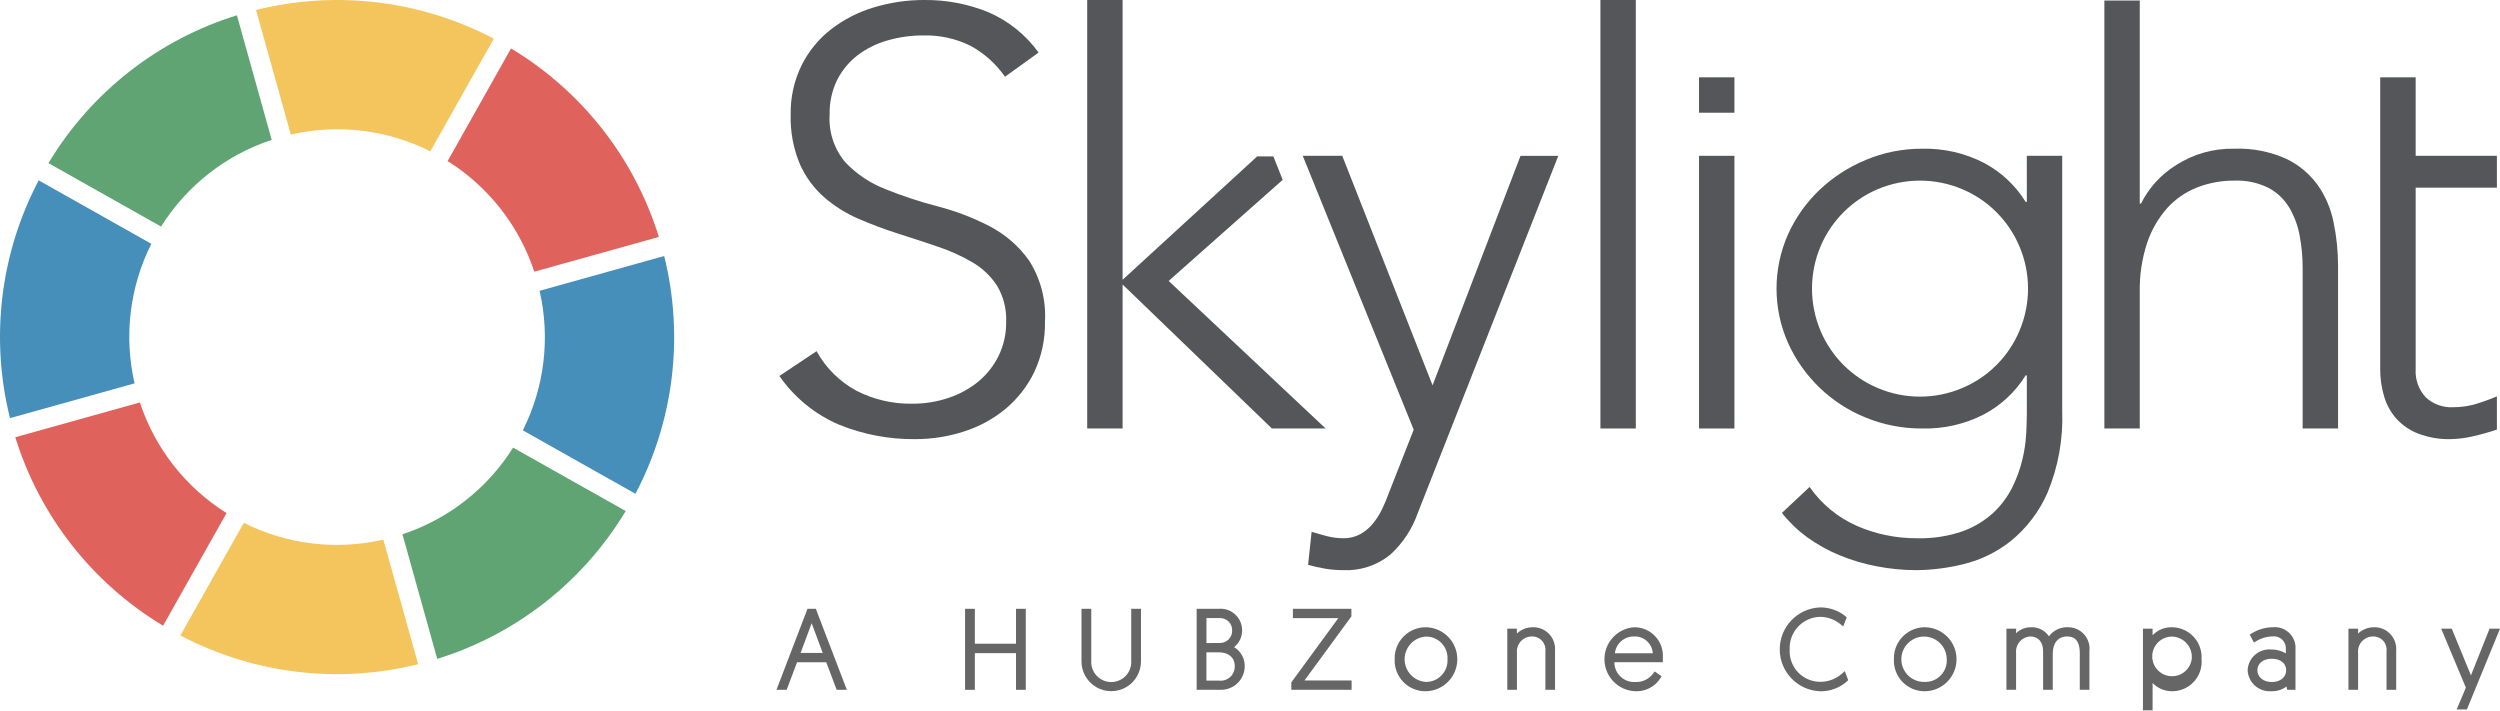
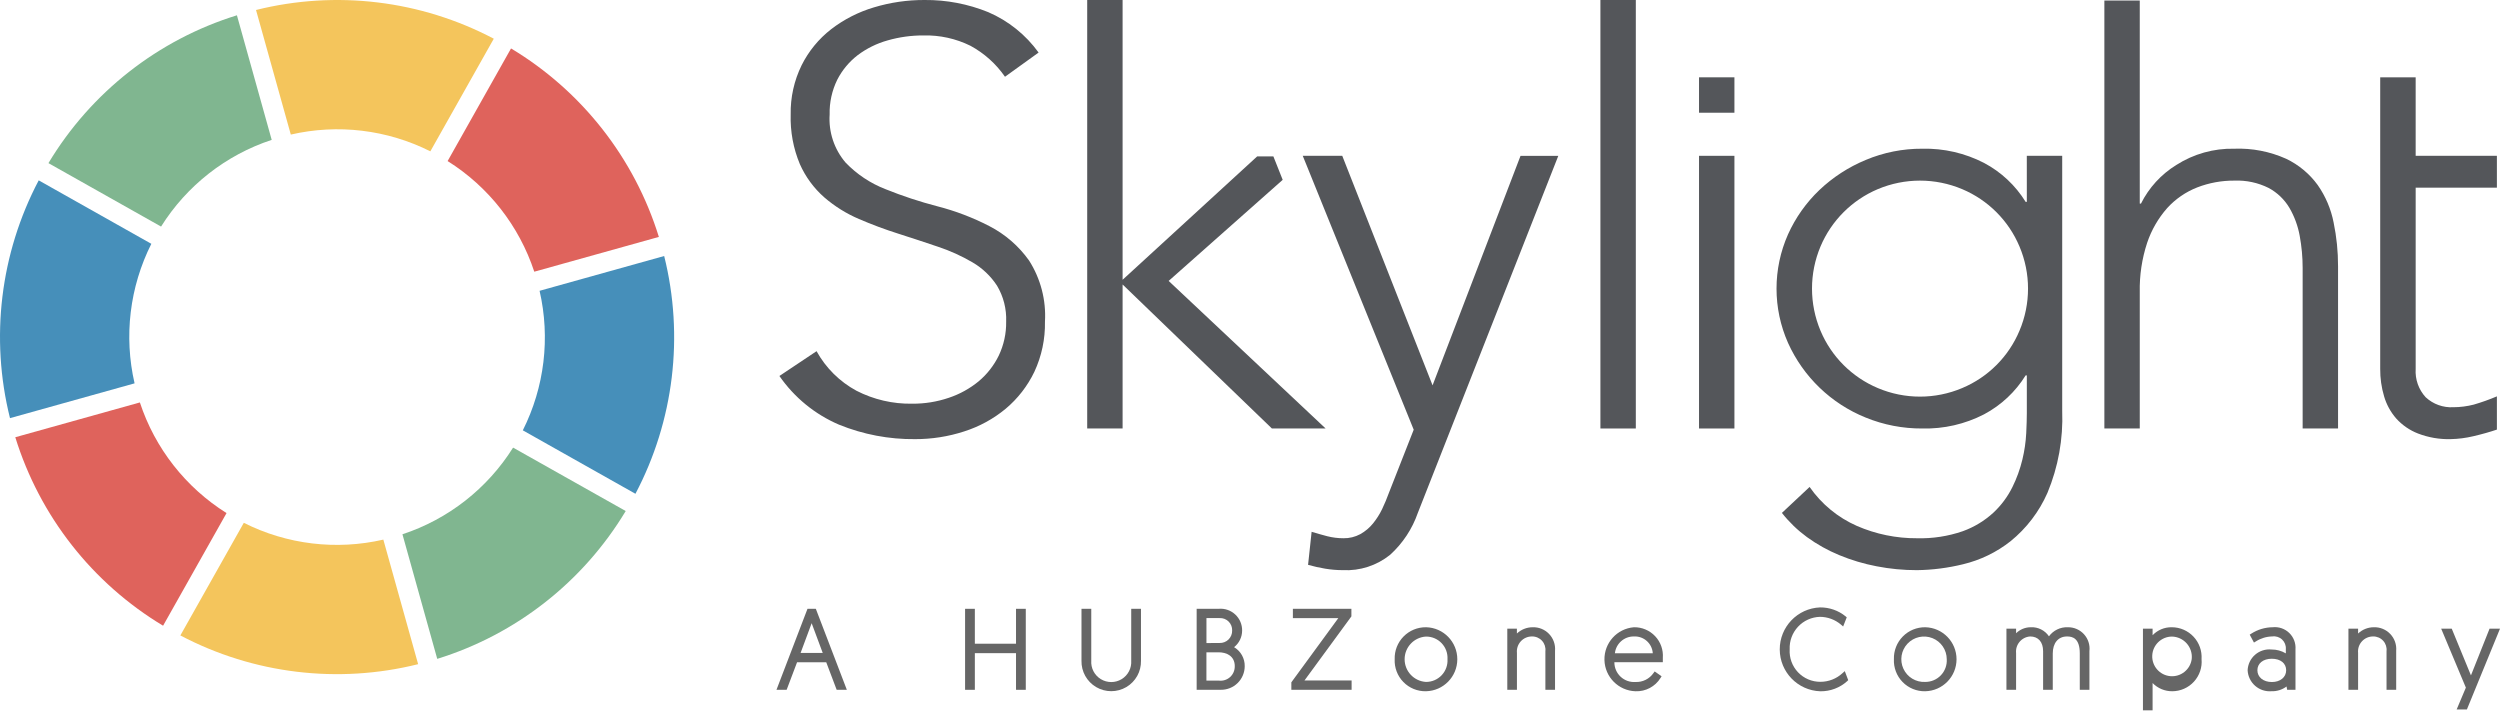
<svg xmlns="http://www.w3.org/2000/svg" viewBox="0 0 300.373 85.348">
  <g id="Layer_2" data-name="Layer 2">
    <g id="Layer_1-2" data-name="Layer 1">
      <path d="M64.193,32.645l14.969-4.18A40.349,40.349,0,0,0,61.4,5.82L53.781,19.352A24.883,24.883,0,0,1,64.193,32.645Z" fill="#df635c" />
-       <path d="M32.645,16.806,28.465,1.837A40.341,40.341,0,0,0,5.82,19.6l13.532,7.623A24.883,24.883,0,0,1,32.645,16.806Z" fill="#60a474" />
+       <path d="M32.645,16.806,28.465,1.837A40.341,40.341,0,0,0,5.82,19.6l13.532,7.623A24.883,24.883,0,0,1,32.645,16.806Z" fill="#80b690" />
      <path d="M62.816,51.705l13.532,7.623A40.341,40.341,0,0,0,79.8,30.76l-14.97,4.18A24.879,24.879,0,0,1,62.816,51.705Z" fill="#468fba" />
      <path d="M51.705,18.183,59.328,4.651A40.341,40.341,0,0,0,30.76,1.2l4.18,14.969A24.874,24.874,0,0,1,51.705,18.183Z" fill="#f4c55c" />
-       <path d="M61.647,53.781A24.881,24.881,0,0,1,48.353,64.193l4.181,14.969A40.348,40.348,0,0,0,75.179,61.4Z" fill="#60a474" />
+       <path d="M61.647,53.781A24.881,24.881,0,0,1,48.353,64.193l4.181,14.969A40.348,40.348,0,0,0,75.179,61.4Z" fill="#80b690" />
      <path d="M18.183,29.294,4.651,21.67A40.344,40.344,0,0,0,1.2,50.239l14.969-4.18A24.874,24.874,0,0,1,18.183,29.294Z" fill="#468fba" />
      <path d="M29.294,62.816,21.67,76.348A40.344,40.344,0,0,0,50.239,79.8L46.058,64.834A24.878,24.878,0,0,1,29.294,62.816Z" fill="#f4c55c" />
      <path d="M16.806,48.353,1.837,52.534A40.35,40.35,0,0,0,19.594,75.179l7.624-13.532A24.877,24.877,0,0,1,16.806,48.353Z" fill="#df635c" />
      <path d="M123.647,31.31a13.362,13.362,0,0,0-4.786-4.148,29.693,29.693,0,0,0-6.236-2.376,50.918,50.918,0,0,1-6.242-2.061,13.326,13.326,0,0,1-4.786-3.19,8.065,8.065,0,0,1-1.916-5.777,8.974,8.974,0,0,1,.919-4.187,8.8,8.8,0,0,1,2.448-2.941,10.842,10.842,0,0,1,3.584-1.772,15.365,15.365,0,0,1,4.326-.6A12.07,12.07,0,0,1,116.6,5.5a12,12,0,0,1,4.148,3.722l4.038-2.908a14.553,14.553,0,0,0-6.059-4.858A19.87,19.87,0,0,0,111.1,0a20.758,20.758,0,0,0-6.1.886,15.826,15.826,0,0,0-5.14,2.626,12.6,12.6,0,0,0-3.545,4.325A12.908,12.908,0,0,0,95,13.758a14.346,14.346,0,0,0,1.1,5.954,11.557,11.557,0,0,0,2.947,4.01,15.926,15.926,0,0,0,4.148,2.587,50.331,50.331,0,0,0,4.752,1.772q2.443.782,4.747,1.562a21.7,21.7,0,0,1,4.149,1.878,8.821,8.821,0,0,1,2.946,2.8,7.83,7.83,0,0,1,1.1,4.325A9.135,9.135,0,0,1,120,42.726a9.448,9.448,0,0,1-2.41,3.085A11.259,11.259,0,0,1,114,47.794a13.3,13.3,0,0,1-4.4.709,14.114,14.114,0,0,1-6.7-1.557,11.993,11.993,0,0,1-4.791-4.752l-4.464,2.98a16.7,16.7,0,0,0,7.161,5.849,23.627,23.627,0,0,0,9.145,1.739,18.91,18.91,0,0,0,5.887-.925,14.909,14.909,0,0,0,5-2.731,13.3,13.3,0,0,0,3.439-4.431,13.659,13.659,0,0,0,1.274-6.026A12.333,12.333,0,0,0,123.647,31.31Z" fill="#54565a" />
      <polygon points="140.412 33.753 154.115 21.607 152.996 18.793 151.047 18.793 134.879 33.615 134.879 0 130.626 0 130.626 51.483 134.879 51.483 134.879 34.18 152.819 51.483 159.272 51.483 140.412 33.753" fill="#54565a" />
      <path d="M172.122,46.3,161.271,18.721h-4.746l.027.072.371.908,2.986,7.378,9.947,24.548-2.979,7.588c-.239.659-.51,1.307-.815,1.949a8.77,8.77,0,0,1-1.1,1.734,5.292,5.292,0,0,1-1.523,1.279,4.108,4.108,0,0,1-2.022.493,7.962,7.962,0,0,1-1.949-.243q-.956-.251-1.878-.532l-.426,3.971a19.635,19.635,0,0,0,2.055.46,13.136,13.136,0,0,0,2.126.177,8.381,8.381,0,0,0,5.678-1.844,12.218,12.218,0,0,0,3.328-5.035l16.877-42.9H182.69Z" fill="#54565a" />
      <rect x="192.288" width="4.254" height="51.483" fill="#54565a" />
      <rect x="204.136" y="18.721" width="4.254" height="32.762" fill="#54565a" />
      <rect x="204.136" y="9.29" width="4.254" height="4.254" fill="#54565a" />
      <path d="M243.522,24.254h-.144a13.03,13.03,0,0,0-5-4.68,15.387,15.387,0,0,0-7.411-1.706,17.309,17.309,0,0,0-6.807,1.352,18.249,18.249,0,0,0-5.567,3.616,17.022,17.022,0,0,0-3.761,5.317,16.073,16.073,0,0,0,0,13.05,17.36,17.36,0,0,0,9.328,8.967,17.7,17.7,0,0,0,6.807,1.313,15.374,15.374,0,0,0,7.411-1.7,13.105,13.105,0,0,0,5-4.68h.144v4.536q0,.923-.072,2.41a17.274,17.274,0,0,1-.46,3.157,15.8,15.8,0,0,1-1.208,3.334,10.72,10.72,0,0,1-2.265,3.046,10.918,10.918,0,0,1-3.689,2.238,15.584,15.584,0,0,1-5.494.847,17.863,17.863,0,0,1-7.234-1.484,13.578,13.578,0,0,1-5.677-4.68l-3.329,3.118a15.361,15.361,0,0,0,3.013,2.908,18.815,18.815,0,0,0,3.866,2.16,22.819,22.819,0,0,0,4.5,1.346,25.187,25.187,0,0,0,4.858.465,24.72,24.72,0,0,0,5.527-.709,14.747,14.747,0,0,0,5.711-2.769A15.526,15.526,0,0,0,246,59.215a23.327,23.327,0,0,0,1.772-9.859V18.721h-4.253Zm-.887,15.492a12.853,12.853,0,0,1-6.879,6.879,13,13,0,0,1-10.141,0,12.906,12.906,0,0,1-6.879-6.879,13.054,13.054,0,0,1,0-10.141,12.95,12.95,0,0,1,6.879-6.879,13.054,13.054,0,0,1,10.141,0,12.9,12.9,0,0,1,6.879,6.879,12.984,12.984,0,0,1,0,10.141Z" fill="#54565a" />
      <path d="M278.471,22.233a10.011,10.011,0,0,0-3.794-3.157,13.943,13.943,0,0,0-6.237-1.208,12.416,12.416,0,0,0-6.951,1.95,11.46,11.46,0,0,0-4.254,4.647h-.144V.067h-4.253V51.483h4.253V35.1a17.815,17.815,0,0,1,.887-5.927A12.143,12.143,0,0,1,260.387,25,9.627,9.627,0,0,1,264,22.515a12.125,12.125,0,0,1,4.436-.814,8.486,8.486,0,0,1,4.149.886,6.484,6.484,0,0,1,2.481,2.376,10.352,10.352,0,0,1,1.241,3.368,21.178,21.178,0,0,1,.354,3.866V51.483h4.254v-19.5a25.6,25.6,0,0,0-.532-5.245A11.793,11.793,0,0,0,278.471,22.233Z" fill="#54565a" />
      <path d="M290.241,22.549V44.321a4.6,4.6,0,0,0,1.2,3.406,4.507,4.507,0,0,0,3.334,1.2,9.955,9.955,0,0,0,2.448-.315A24.784,24.784,0,0,0,300,47.622v3.993c-.8.272-1.806.56-2.814.793a12.867,12.867,0,0,1-2.764.354,10.187,10.187,0,0,1-3.9-.676,6.891,6.891,0,0,1-2.625-1.811,7.043,7.043,0,0,1-1.451-2.658,11.24,11.24,0,0,1-.466-3.3V9.29h4.26v9.432H300v3.827Z" fill="#54565a" />
      <path d="M97.019,73.148l-3.727,9.733h1.222l1.253-3.311h3.506l1.253,3.311h1.222l-3.727-9.733Zm-.828,5.3,1.329-3.571,1.329,3.571Z" fill="#666" />
      <polygon points="122.074 77.342 117.127 77.342 117.127 73.148 115.954 73.148 115.954 82.881 117.127 82.881 117.127 78.476 122.074 78.476 122.074 82.881 123.247 82.881 123.247 73.148 122.074 73.148 122.074 77.342" fill="#666" />
      <path d="M135.915,79.373a2.406,2.406,0,1,1-4.8,0V73.148H129.94v6.238a3.575,3.575,0,1,0,7.148,0V73.148h-1.173Z" fill="#666" />
      <path d="M148.274,77.756a2.539,2.539,0,0,0,.967-2,2.591,2.591,0,0,0-2.8-2.611h-2.664v9.733h2.875a2.839,2.839,0,0,0,2.9-2.835A2.607,2.607,0,0,0,148.274,77.756Zm-3.32-.493v-3h1.57a1.439,1.439,0,0,1,1.518,1.491,1.462,1.462,0,0,1-1.518,1.5Zm3.4,2.783a1.7,1.7,0,0,1-1.913,1.728h-1.491v-3.4h1.465C147.356,78.37,148.358,78.811,148.358,80.046Z" fill="#666" />
      <polygon points="162.369 74.06 162.369 73.148 155.339 73.148 155.339 74.268 160.796 74.268 155.154 81.981 155.154 82.881 162.395 82.881 162.395 81.761 156.728 81.761 162.369 74.06" fill="#666" />
      <path d="M171.343,75.363A3.723,3.723,0,0,0,167.57,79.2a3.682,3.682,0,0,0,3.759,3.852,3.846,3.846,0,0,0,.014-7.69Zm2.572,3.838a2.575,2.575,0,0,1-2.586,2.732,2.73,2.73,0,0,1,0-5.45A2.567,2.567,0,0,1,173.915,79.2Z" fill="#666" />
      <path d="M184.141,75.363a2.752,2.752,0,0,0-1.887.754v-.582H181.1v7.346h1.159V78.449a1.8,1.8,0,0,1,1.807-1.979,1.588,1.588,0,0,1,1.611,1.768v4.643h1.159V78.186A2.612,2.612,0,0,0,184.141,75.363Z" fill="#666" />
      <path d="M196.319,75.363a3.852,3.852,0,0,0,.185,7.69,3.379,3.379,0,0,0,3.01-1.6l.124-.2-.832-.581-.144.2a2.506,2.506,0,0,1-2.158,1.069,2.368,2.368,0,0,1-2.538-2.375h5.822v-.527A3.424,3.424,0,0,0,196.319,75.363Zm-2.291,3.126a2.269,2.269,0,0,1,2.279-2.019,2.162,2.162,0,0,1,2.274,2.019Z" fill="#666" />
      <path d="M221.379,80.876a3.891,3.891,0,0,1-2.669,1.043,3.673,3.673,0,0,1-3.681-3.9,3.741,3.741,0,0,1,3.642-3.906,3.928,3.928,0,0,1,2.514.928l.267.234.432-1.105-.136-.115a4.788,4.788,0,0,0-3.077-1.075,5.042,5.042,0,0,0,.039,10.077,4.713,4.713,0,0,0,3.242-1.227l.108-.113-.41-1.082Z" fill="#666" />
      <path d="M231.324,75.363a3.723,3.723,0,0,0-3.772,3.838,3.682,3.682,0,0,0,3.759,3.852,3.846,3.846,0,0,0,.013-7.69Zm-.013,6.57A2.729,2.729,0,1,1,233.9,79.2,2.574,2.574,0,0,1,231.311,81.933Z" fill="#666" />
      <path d="M248.436,75.363a2.675,2.675,0,0,0-2.256,1.089A2.486,2.486,0,0,0,244,75.363a2.517,2.517,0,0,0-1.769.721v-.549h-1.159v7.346h1.159V78.463a1.819,1.819,0,0,1,1.69-1.993c.974,0,1.556.661,1.556,1.768v4.643h1.161V78.516c0-1.262.657-2.046,1.714-2.046.658,0,1.532.211,1.532,2.032v4.379h1.159V78.226A2.572,2.572,0,0,0,248.436,75.363Z" fill="#666" />
      <path d="M260.932,75.363a3.11,3.11,0,0,0-2.3.959v-.787h-1.159v9.813h1.159V82.067a3.267,3.267,0,0,0,2.362.986,3.544,3.544,0,0,0,3.521-3.864A3.59,3.59,0,0,0,260.932,75.363Zm2.4,3.826a2.383,2.383,0,1,1-2.375-2.706A2.446,2.446,0,0,1,263.333,79.189Z" fill="#666" />
      <path d="M273.058,75.363a4.818,4.818,0,0,0-2.562.766l-.194.125.509.95.226-.137a3.789,3.789,0,0,1,1.982-.6,1.431,1.431,0,0,1,1.623,1.517v.52a3.3,3.3,0,0,0-1.716-.466,2.614,2.614,0,0,0-2.875,2.492,2.655,2.655,0,0,0,2.875,2.52,2.835,2.835,0,0,0,1.8-.57l.074.4h1V78.027A2.485,2.485,0,0,0,273.058,75.363Zm1.623,5.17c0,.831-.706,1.412-1.716,1.412-1.026,0-1.741-.581-1.741-1.412s.694-1.385,1.728-1.385C274,79.148,274.681,79.691,274.681,80.533Z" fill="#666" />
      <path d="M285.21,75.363a2.754,2.754,0,0,0-1.887.754v-.582h-1.16v7.346h1.16V78.449a1.8,1.8,0,0,1,1.808-1.979,1.587,1.587,0,0,1,1.609,1.768v4.643h1.16V78.186A2.612,2.612,0,0,0,285.21,75.363Z" fill="#666" />
      <polygon points="299.118 75.535 296.883 81.148 294.575 75.535 293.306 75.535 296.272 82.618 295.165 85.242 296.395 85.242 300.373 75.535 299.118 75.535" fill="#666" />
    </g>
  </g>
</svg>
